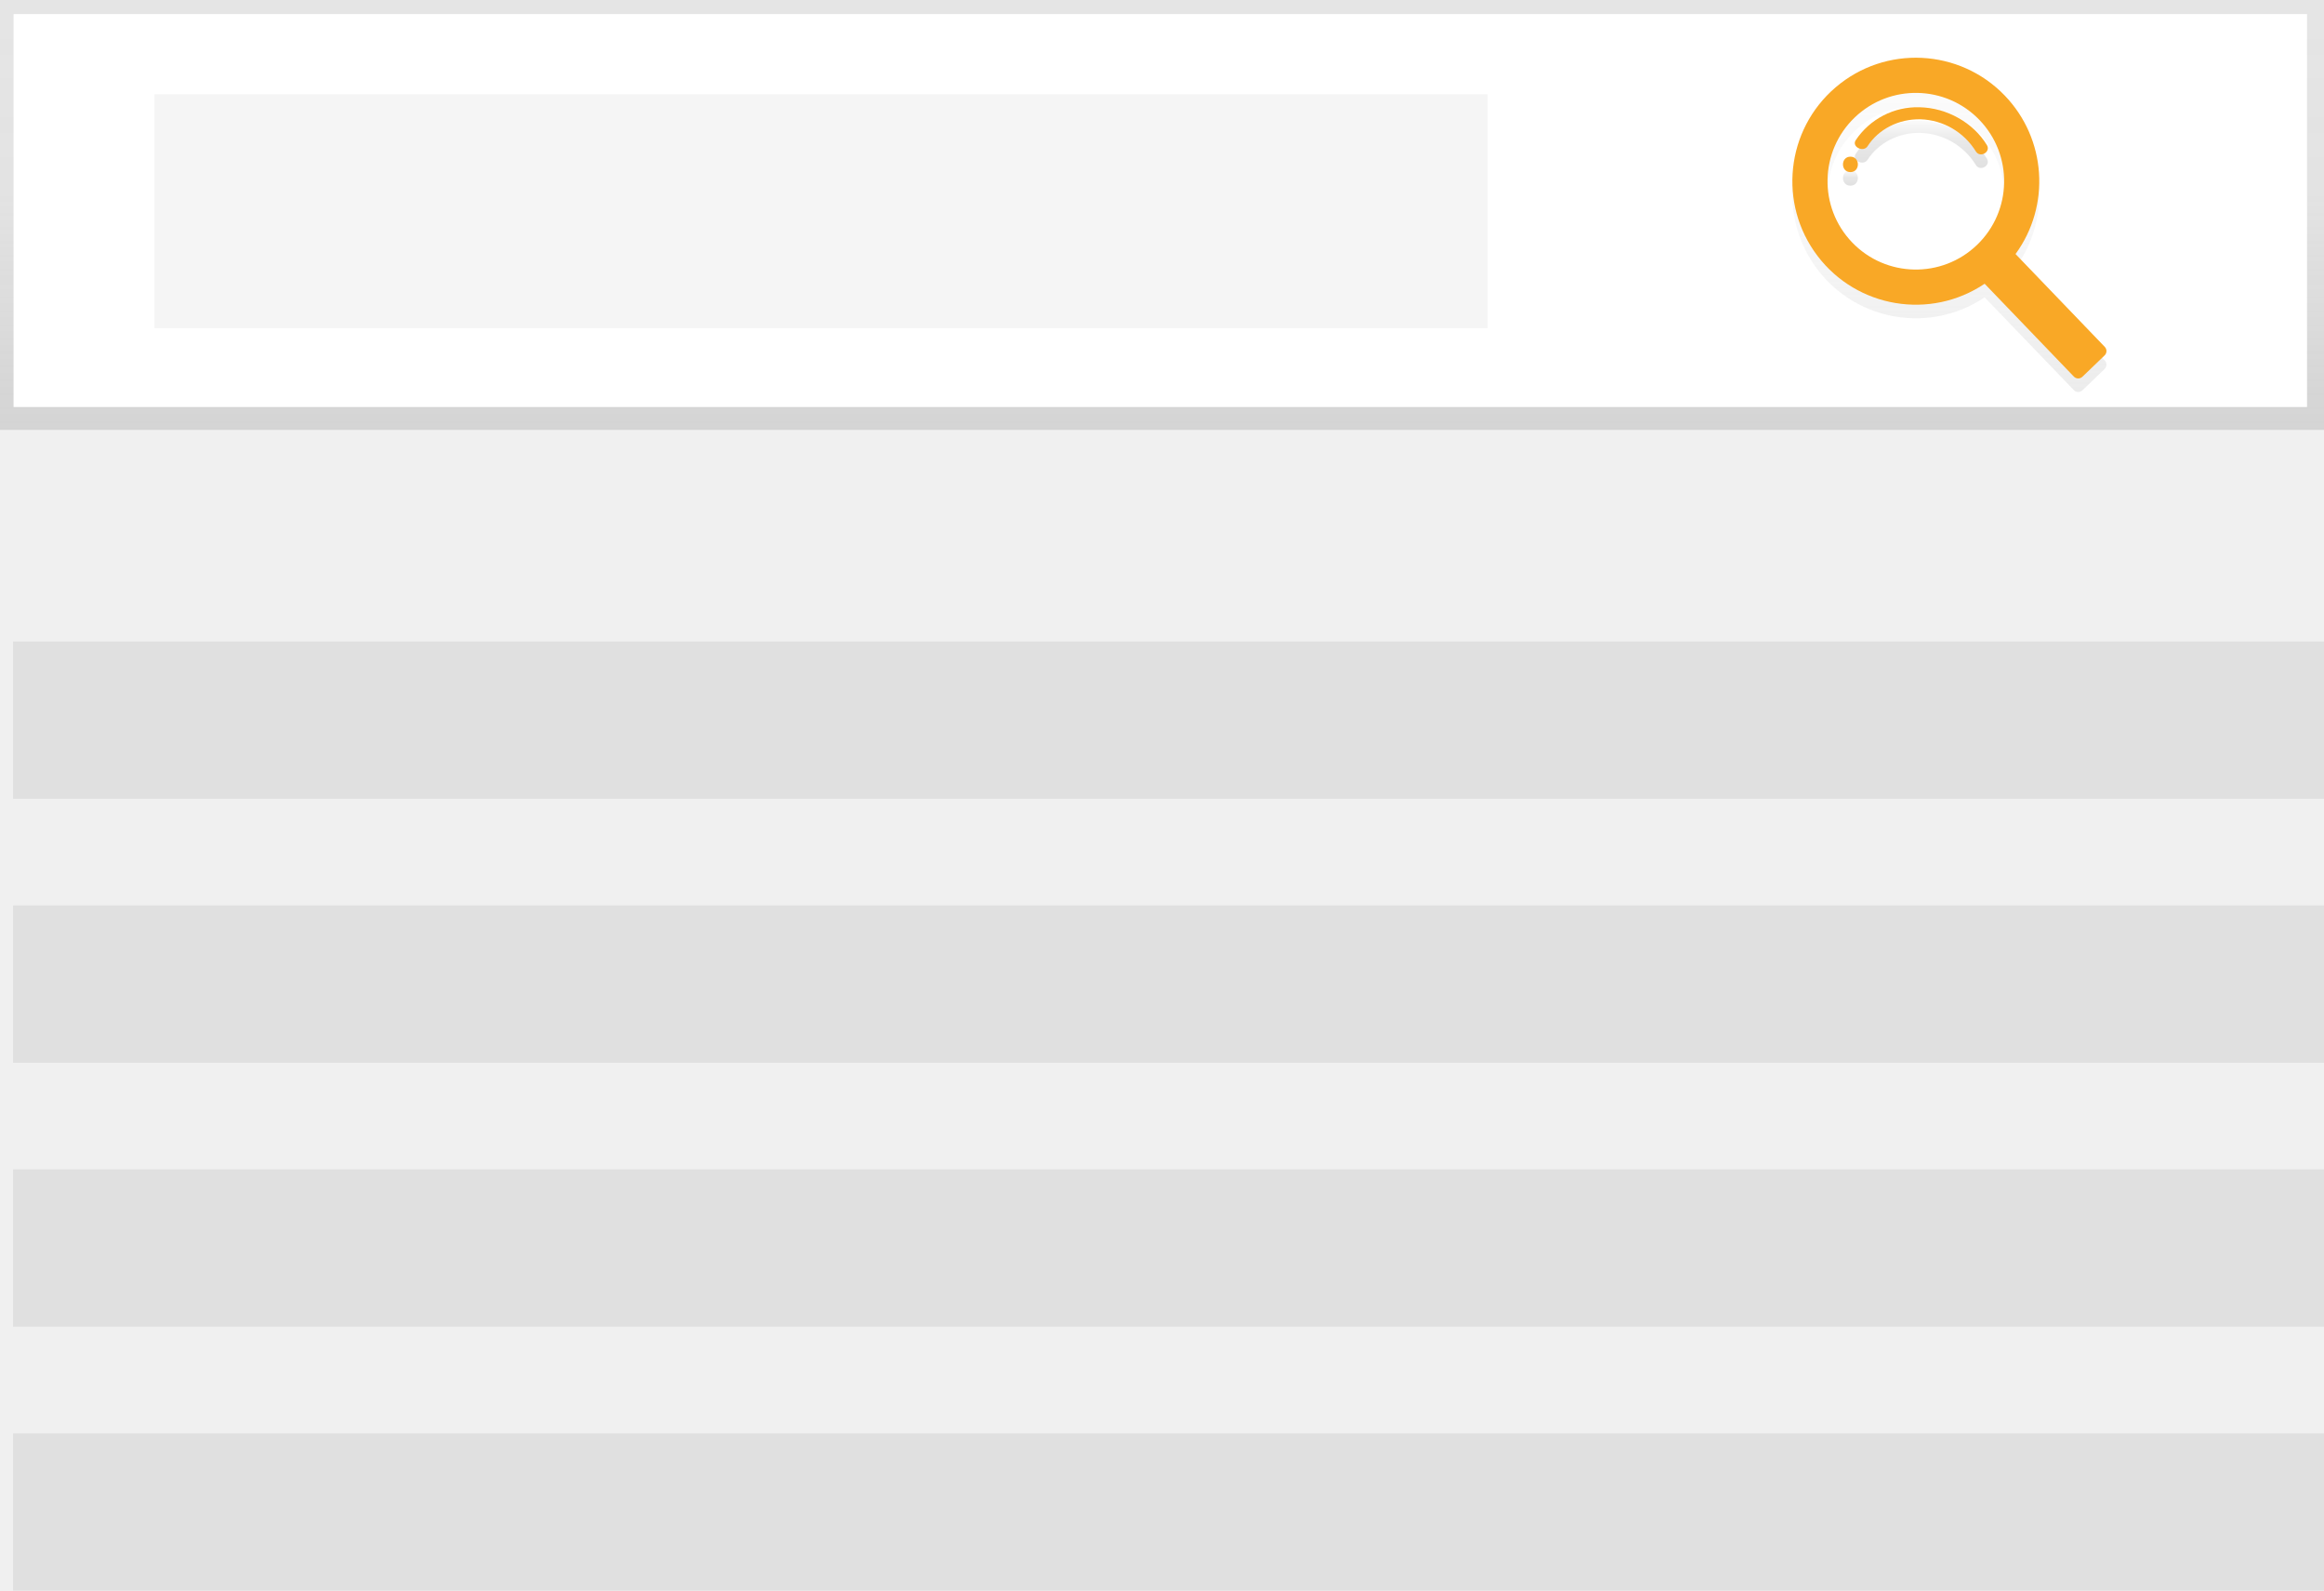
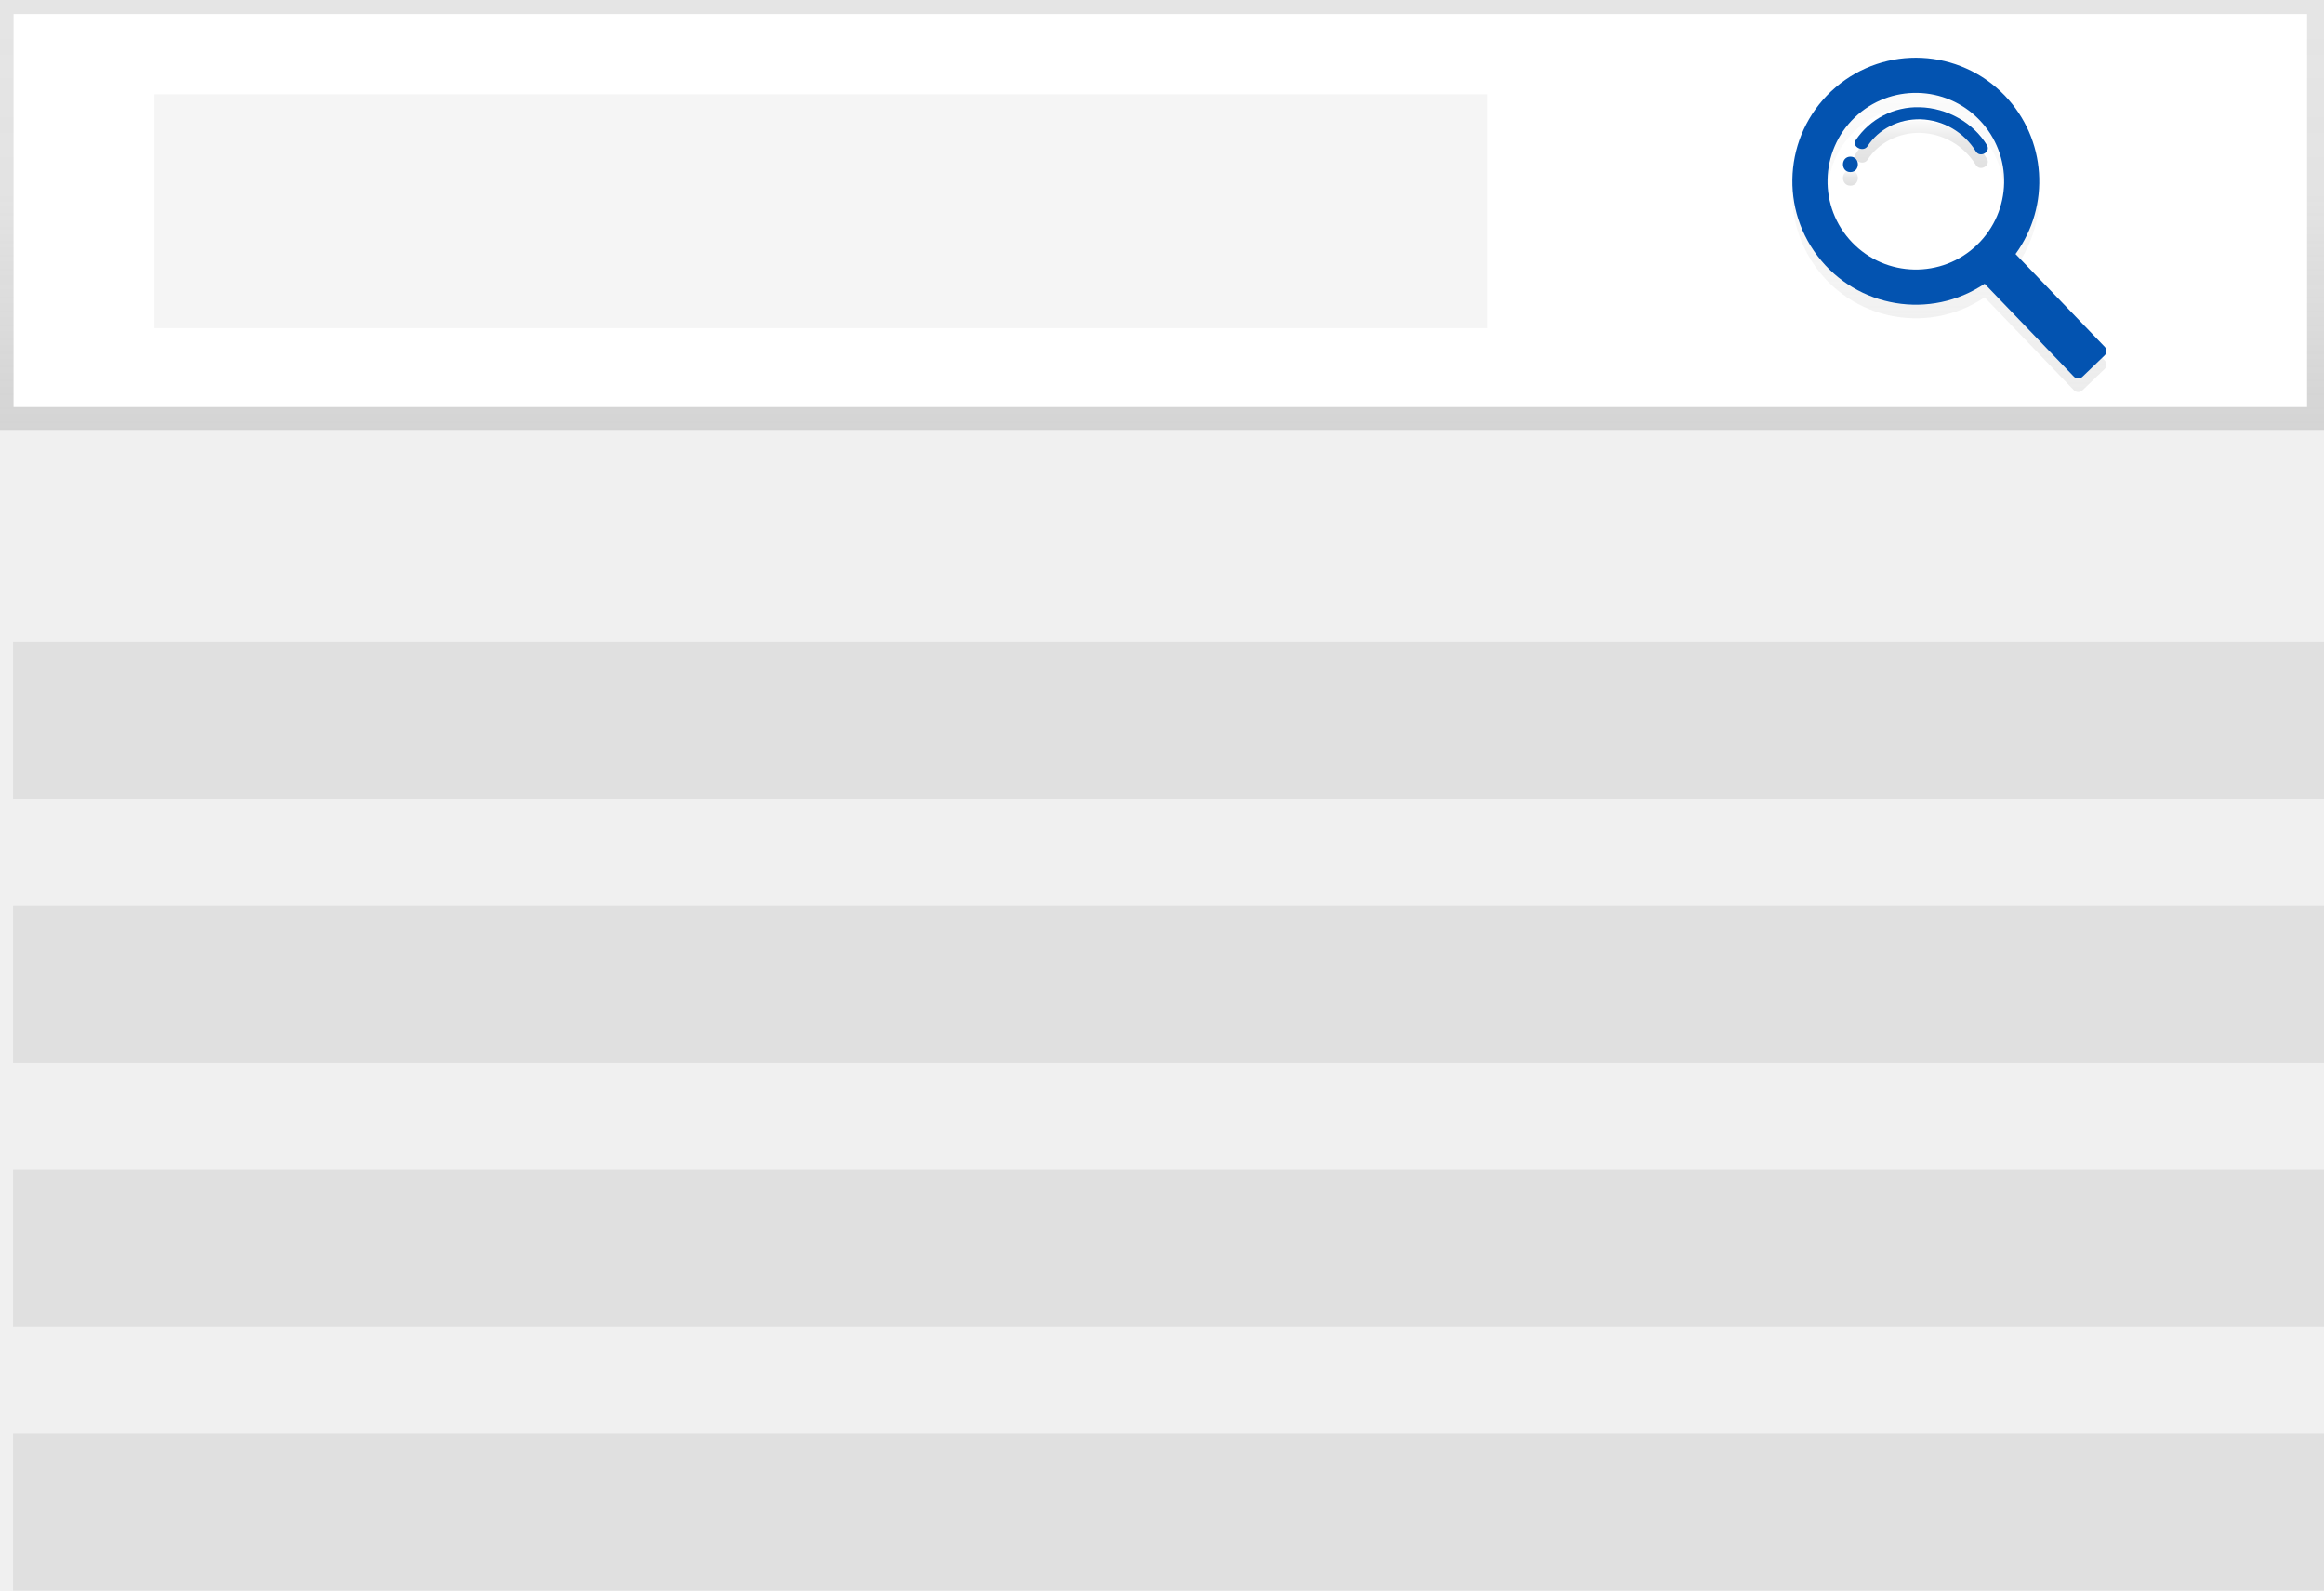
<svg xmlns="http://www.w3.org/2000/svg" xmlns:xlink="http://www.w3.org/1999/xlink" id="f6245ee5-e739-4f07-8284-f5c00440f05d" data-name="Layer 1" width="871.909" height="596.6" viewBox="0 0 871.909 596.6">
  <defs>
    <linearGradient id="faa263ba-4d93-43f3-8f6b-5c0bfeed2f5a" x1="435.954" y1="161.227" x2="435.954" gradientUnits="userSpaceOnUse">
      <stop offset="0" stop-color="gray" stop-opacity="0.25" />
      <stop offset="0.535" stop-color="gray" stop-opacity="0.12" />
      <stop offset="1" stop-color="gray" stop-opacity="0.1" />
    </linearGradient>
    <linearGradient id="e7b3f2b9-2797-469d-a8e7-bdddf2d3c493" x1="895.456" y1="298.735" x2="895.456" y2="178.444" gradientUnits="userSpaceOnUse">
      <stop offset="0" stop-color="#b3b3b3" stop-opacity="0.25" />
      <stop offset="0.535" stop-color="#b3b3b3" stop-opacity="0.1" />
      <stop offset="1" stop-color="#b3b3b3" stop-opacity="0.05" />
    </linearGradient>
    <linearGradient id="b8dc7ddd-0e76-4866-9241-0076e20120d3" x1="858.283" y1="221.343" x2="858.283" y2="215.554" gradientUnits="userSpaceOnUse">
      <stop offset="0" stop-opacity="0.12" />
      <stop offset="0.551" stop-opacity="0.09" />
      <stop offset="1" stop-opacity="0.02" />
    </linearGradient>
    <linearGradient id="febfb89e-07b1-4842-b918-627d114e5328" x1="884.876" y1="214.701" x2="884.876" y2="196.998" xlink:href="#b8dc7ddd-0e76-4866-9241-0076e20120d3" />
  </defs>
  <rect width="871.909" height="161.227" fill="url(#faa263ba-4d93-43f3-8f6b-5c0bfeed2f5a)" />
  <rect x="5.091" y="5.277" width="860.453" height="147.379" fill="#fff" />
  <rect x="57.939" y="35.365" width="500.194" height="87.713" fill="#f5f5f5" />
  <path d="M916.212,192.662a46.319,46.319,0,1,0-7.578,70.554l33.484,34.828a2.254,2.254,0,0,0,3.187.063l8.344-8.022a2.254,2.254,0,0,0,.063-3.187l-33.484-34.828A46.322,46.322,0,0,0,916.212,192.662Zm-10.429,55.985a33.131,33.131,0,1,1,.922-46.845A33.131,33.131,0,0,1,905.783,248.647Z" transform="translate(-164.0457 -151.7)" fill="url(#e7b3f2b9-2797-469d-a8e7-bdddf2d3c493)" />
  <path d="M858.283,215.554c-3.725,0-3.732,5.79,0,5.79C862.008,221.343,862.014,215.554,858.283,215.554Z" transform="translate(-164.0457 -151.7)" fill="url(#b8dc7ddd-0e76-4866-9241-0076e20120d3)" />
  <path d="M884.254,197.005a27.829,27.829,0,0,0-24.005,12.399c-1.583,2.478,2.911,4.667,4.485,2.202,4.017-6.288,11.652-10.28,19.902-10.074a25.359,25.359,0,0,1,20.695,12.037c1.582,2.607,5.726.236,4.154-2.354C904.432,202.887,894.614,197.24,884.254,197.005Z" transform="translate(-164.0457 -151.7)" fill="url(#febfb89e-07b1-4842-b918-627d114e5328)" />
-   <path d="M916.212,187.57a46.319,46.319,0,1,0-7.578,70.554l33.484,34.828a2.254,2.254,0,0,0,3.187.063l8.344-8.022a2.254,2.254,0,0,0,.063-3.187l-33.484-34.828A46.322,46.322,0,0,0,916.212,187.57Zm-10.429,55.985a33.131,33.131,0,1,1,.922-46.845A33.131,33.131,0,0,1,905.783,243.555Z" transform="translate(-164.0457 -151.7)" fill="#f9a826" />
-   <path d="M858.283,210.462c-3.725,0-3.732,5.79,0,5.79C862.008,216.252,862.014,210.462,858.283,210.462Z" transform="translate(-164.0457 -151.7)" fill="#f9a826" />
-   <path d="M884.254,191.914a27.829,27.829,0,0,0-24.005,12.399c-1.583,2.478,2.911,4.667,4.485,2.202,4.017-6.288,11.652-10.28,19.902-10.074a25.359,25.359,0,0,1,20.695,12.037c1.582,2.607,5.726.236,4.154-2.354C904.432,197.795,894.614,192.149,884.254,191.914Z" transform="translate(-164.0457 -151.7)" fill="#f9a826" />
+   <path d="M916.212,187.57a46.319,46.319,0,1,0-7.578,70.554l33.484,34.828a2.254,2.254,0,0,0,3.187.063l8.344-8.022a2.254,2.254,0,0,0,.063-3.187l-33.484-34.828A46.322,46.322,0,0,0,916.212,187.57Zm-10.429,55.985a33.131,33.131,0,1,1,.922-46.845A33.131,33.131,0,0,1,905.783,243.555Z" transform="translate(-164.0457 -151.7)" fill="#0353b0" />
+   <path d="M858.283,210.462c-3.725,0-3.732,5.79,0,5.79C862.008,216.252,862.014,210.462,858.283,210.462Z" transform="translate(-164.0457 -151.7)" fill="#0353b0" />
+   <path d="M884.254,191.914a27.829,27.829,0,0,0-24.005,12.399c-1.583,2.478,2.911,4.667,4.485,2.202,4.017-6.288,11.652-10.28,19.902-10.074a25.359,25.359,0,0,1,20.695,12.037c1.582,2.607,5.726.236,4.154-2.354C904.432,197.795,894.614,192.149,884.254,191.914Z" transform="translate(-164.0457 -151.7)" fill="#0353b0" />
  <rect x="4.909" y="240.6" width="867" height="59" fill="#e0e0e0" />
  <rect x="4.909" y="339.6" width="867" height="59" fill="#e0e0e0" />
  <rect x="4.909" y="438.6" width="867" height="59" fill="#e0e0e0" />
  <rect x="4.909" y="537.6" width="867" height="59" fill="#e0e0e0" />
</svg>
